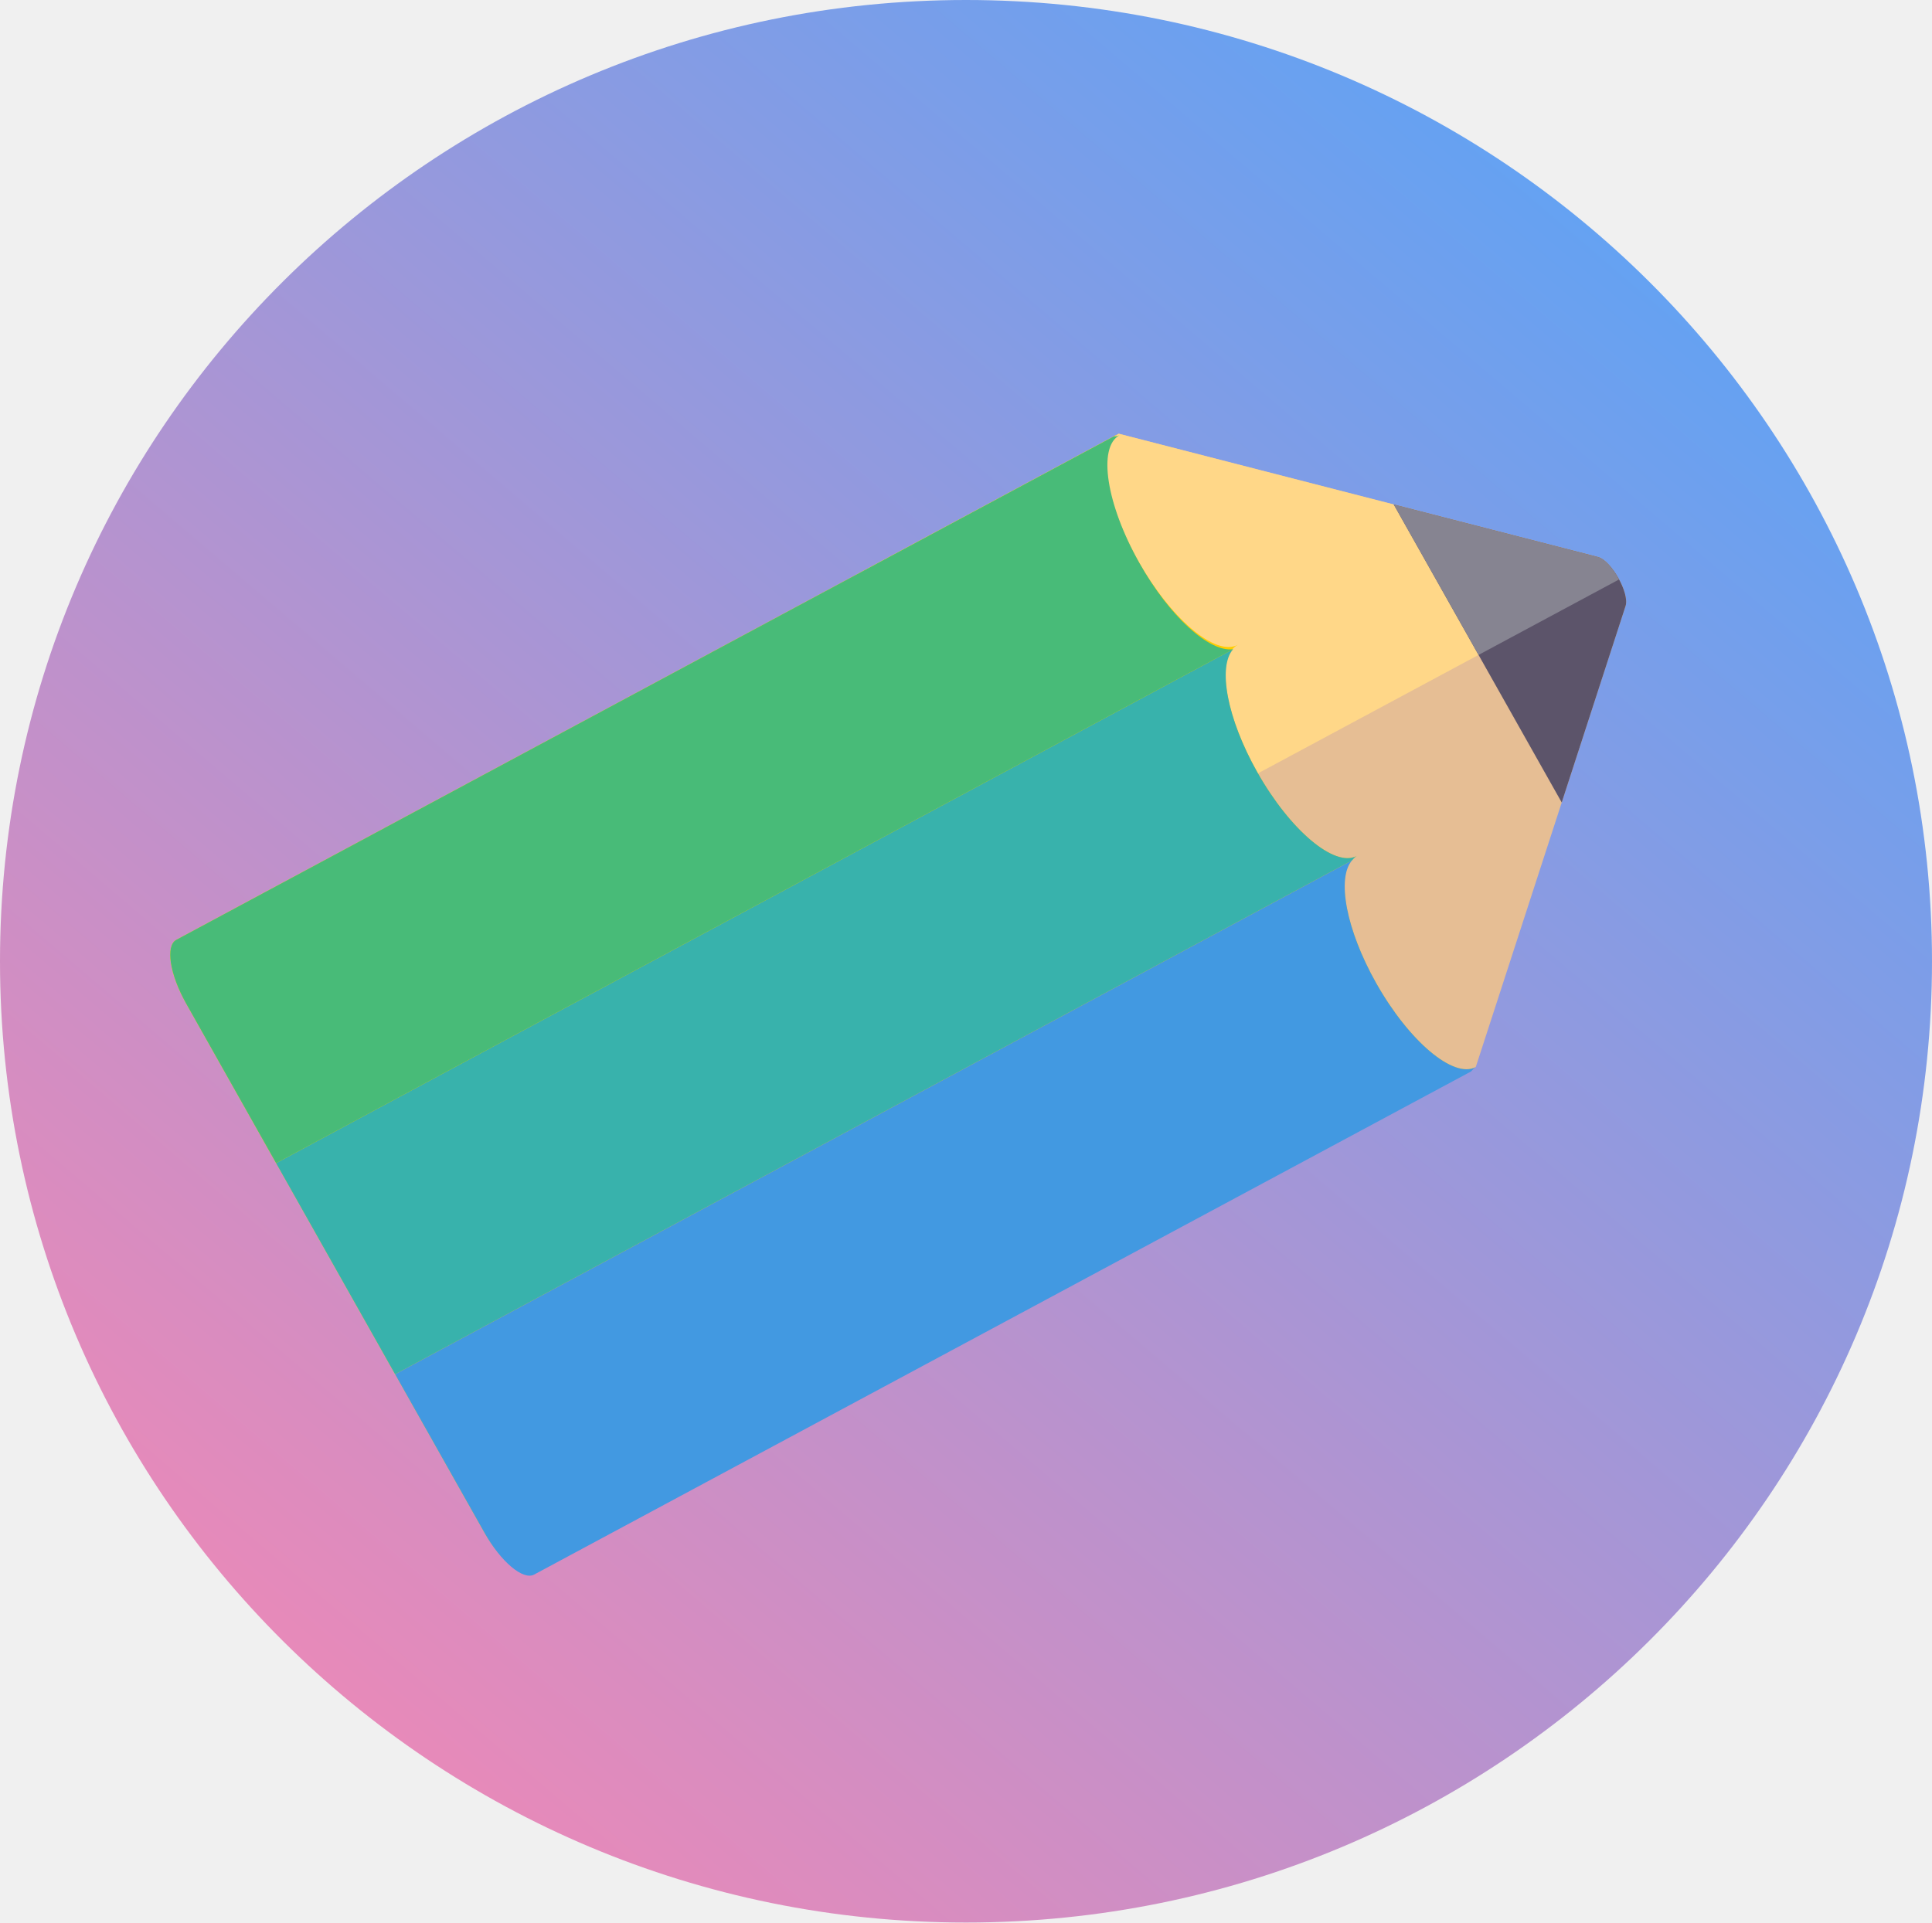
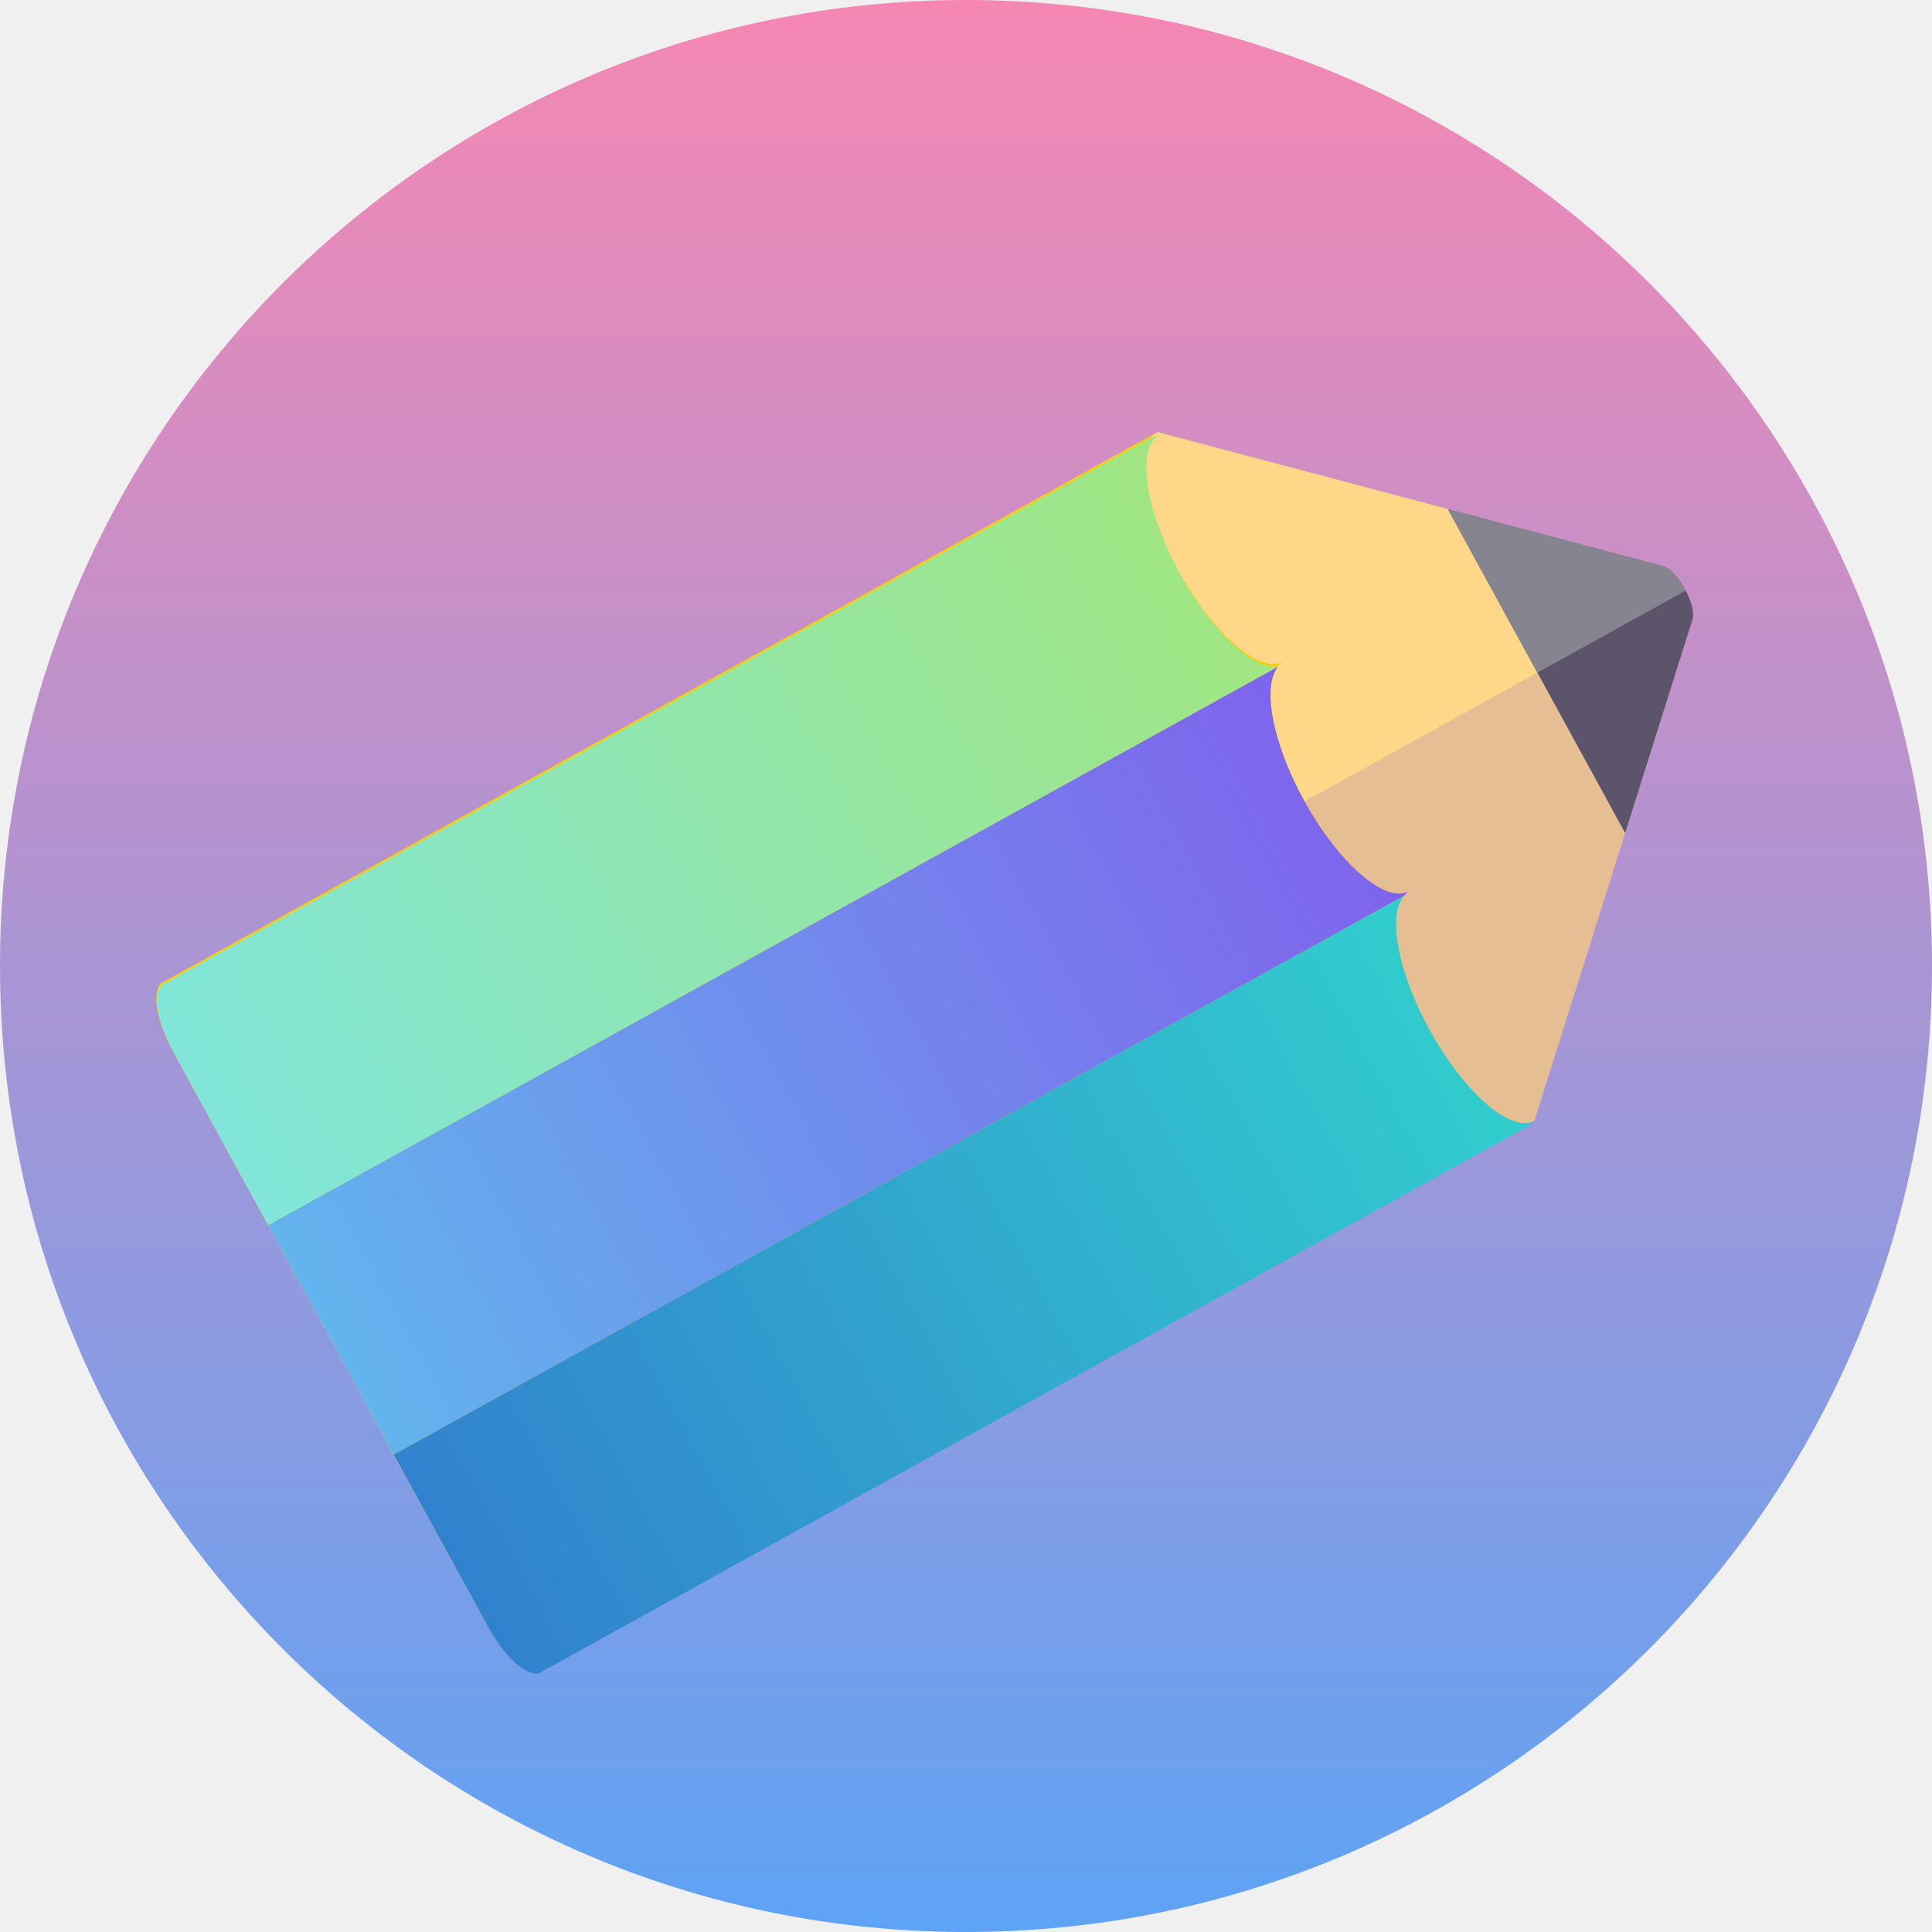
- <svg xmlns="http://www.w3.org/2000/svg" width="646" height="643" viewBox="0 0 646 643" fill="none">
-   <ellipse cx="323" cy="321.5" rx="323" ry="321.5" fill="url(#paint0_linear_3018_1348)" />
-   <g clip-path="url(#clip0_3018_1348)">
-     <path d="M62.195 335.573L161.67 512.091C167.163 521.84 174.619 528.131 178.322 526.142L493.447 356.881L543.538 202.694C544.938 198.384 538.77 187.439 534.293 186.289L374.077 145.059L58.953 314.32C55.25 316.309 56.702 325.825 62.195 335.573Z" fill="#E6BE94" />
-     <path d="M346.872 298.269L541.311 193.832L540.634 192.631C538.755 189.527 536.366 186.818 534.291 186.285L374.077 145.058L286.915 191.875L346.872 298.269Z" fill="#FFD788" />
-     <path d="M62.195 335.573L161.67 512.091C167.163 521.84 174.619 528.131 178.322 526.142L493.447 356.881C486.04 360.859 471.129 348.276 460.142 328.78C449.155 309.284 446.251 290.252 453.657 286.274C446.251 290.252 431.339 277.669 420.352 258.173C409.365 238.676 406.461 219.645 413.867 215.667C406.461 219.645 391.55 207.062 380.563 187.565C369.576 168.069 366.671 149.037 374.077 145.059L58.953 314.32C55.25 316.309 56.702 325.825 62.195 335.573Z" fill="#FFCD00" />
-     <path d="M453.657 286.273C446.251 290.251 431.339 277.669 420.352 258.172C410.29 240.317 407.112 222.999 412.317 217.128L92.31 389.011L132.1 459.619L452.107 287.735C452.587 287.196 453.032 286.609 453.657 286.273Z" fill="#38B2AC" />
-     <path d="M493.447 356.88C486.04 360.858 471.129 348.276 460.142 328.779C450.08 310.924 446.902 293.606 452.107 287.735L132.1 459.618L161.942 512.574C167.436 522.322 174.892 528.613 178.594 526.624L491.897 358.342C492.377 357.803 492.822 357.216 493.447 356.88Z" fill="#4299E1" />
-     <path d="M374.352 145.546C366.946 149.524 369.911 168.664 380.974 188.294C391.105 206.272 404.443 218.263 412.318 217.13L92.311 389.013L62.264 335.694C56.733 325.879 55.25 316.309 58.953 314.32L372.256 146.038C372.98 145.933 373.727 145.881 374.352 145.546Z" fill="#48BB78" />
-     <path d="M522.192 268.397L543.536 202.691C544.936 198.38 538.769 187.436 534.29 186.283L466.018 168.718L522.192 268.397Z" fill="#5C546A" />
-     <path d="M541.337 193.817C539.394 190.193 536.641 186.888 534.291 186.285L466.018 168.717L494.378 219.042L541.337 193.817Z" fill="#868491" />
-   </g>
+ <svg xmlns="http://www.w3.org/2000/svg" width="450" height="450" viewBox="0 0 450 450" fill="none">
+   <circle cx="225" cy="225" r="225" fill="url(#paint0_linear_3026_1272)" />
+   <path d="M40.314 244.894L113.454 378.534C117.493 385.915 122.976 390.678 125.698 389.172L357.399 261.026L394.229 144.292C395.258 141.028 390.724 132.743 387.432 131.871L269.63 100.657L37.93 228.803C35.207 230.309 36.275 237.513 40.314 244.894Z" fill="#E6BE94" />
+   <path d="M249.627 216.652L392.592 137.583L392.094 136.674C390.713 134.324 388.956 132.273 387.431 131.87L269.63 100.657L205.543 136.102L249.627 216.652Z" fill="#FFD788" />
+   <path d="M40.314 244.894L113.454 378.534C117.493 385.915 122.976 390.678 125.698 389.172L357.399 261.026C351.953 264.038 340.989 254.511 332.911 239.751C324.833 224.99 322.697 210.581 328.143 207.57C322.697 210.581 311.733 201.055 303.655 186.294C295.577 171.534 293.441 157.125 298.887 154.113C293.441 157.125 282.477 147.599 274.399 132.838C266.32 118.078 264.185 103.669 269.63 100.657L37.93 228.803C35.207 230.309 36.275 237.513 40.314 244.894Z" fill="#FFCD00" />
+   <path d="M328.143 207.57C322.697 210.581 311.733 201.055 303.655 186.295C296.257 172.777 293.92 159.665 297.747 155.22L62.456 285.352L91.712 338.808L327.003 208.676C327.356 208.268 327.684 207.823 328.143 207.57Z" fill="url(#paint1_linear_3026_1272)" />
+   <path d="M357.399 261.026C351.953 264.037 340.989 254.511 332.911 239.751C325.513 226.233 323.176 213.121 327.003 208.676L91.712 338.808L113.654 378.9C117.694 386.28 123.176 391.043 125.898 389.538L356.259 262.132C356.612 261.724 356.94 261.28 357.399 261.026Z" fill="url(#paint2_linear_3026_1272)" />
+   <path d="M270.032 101.39C264.586 104.402 266.722 118.811 274.801 133.572C282.199 147.089 291.965 156.092 297.748 155.222L62.458 285.354L40.515 245.261C36.476 237.881 35.409 230.676 38.131 229.171L268.492 101.766C269.024 101.685 269.573 101.644 270.032 101.39Z" fill="url(#paint3_linear_3026_1272)" />
+   <path d="M378.534 194.036L394.228 144.29C395.257 141.026 390.722 132.74 387.429 131.868L337.231 118.569L378.534 194.036Z" fill="#5C546A" />
+   <path d="M392.611 137.572C391.182 134.828 389.158 132.326 387.431 131.869L337.232 118.568L358.084 156.669L392.611 137.572Z" fill="#868491" />
  <defs>
-     <linearGradient id="paint0_linear_3018_1348" x1="64.5" y1="621" x2="552.5" y2="48" gradientUnits="userSpaceOnUse">
+     <linearGradient id="paint0_linear_3026_1272" x1="225" y1="0" x2="225" y2="450" gradientUnits="userSpaceOnUse">
      <stop stop-color="#F687B3" />
      <stop offset="1" stop-color="#5EA3F5" />
    </linearGradient>
-     <clipPath id="clip0_3018_1348">
-       <rect width="555" height="539" fill="white" transform="translate(46 52)" />
-     </clipPath>
+     <linearGradient id="paint1_linear_3026_1272" x1="77.084" y1="312.08" x2="314.29" y2="182.259" gradientUnits="userSpaceOnUse">
+       <stop stop-color="#63B3ED" />
+       <stop offset="1" stop-color="#7F63ED" />
+     </linearGradient>
+     <linearGradient id="paint2_linear_3026_1272" x1="106.34" y1="365.536" x2="343.547" y2="235.715" gradientUnits="userSpaceOnUse">
+       <stop stop-color="#3182CE" />
+       <stop offset="1" stop-color="#31CECE" />
+     </linearGradient>
+     <linearGradient id="paint3_linear_3026_1272" x1="47.829" y1="258.625" x2="285.036" y2="128.805" gradientUnits="userSpaceOnUse">
+       <stop stop-color="#81E6D9" />
+       <stop offset="1" stop-color="#A1E681" />
+     </linearGradient>
  </defs>
</svg>
